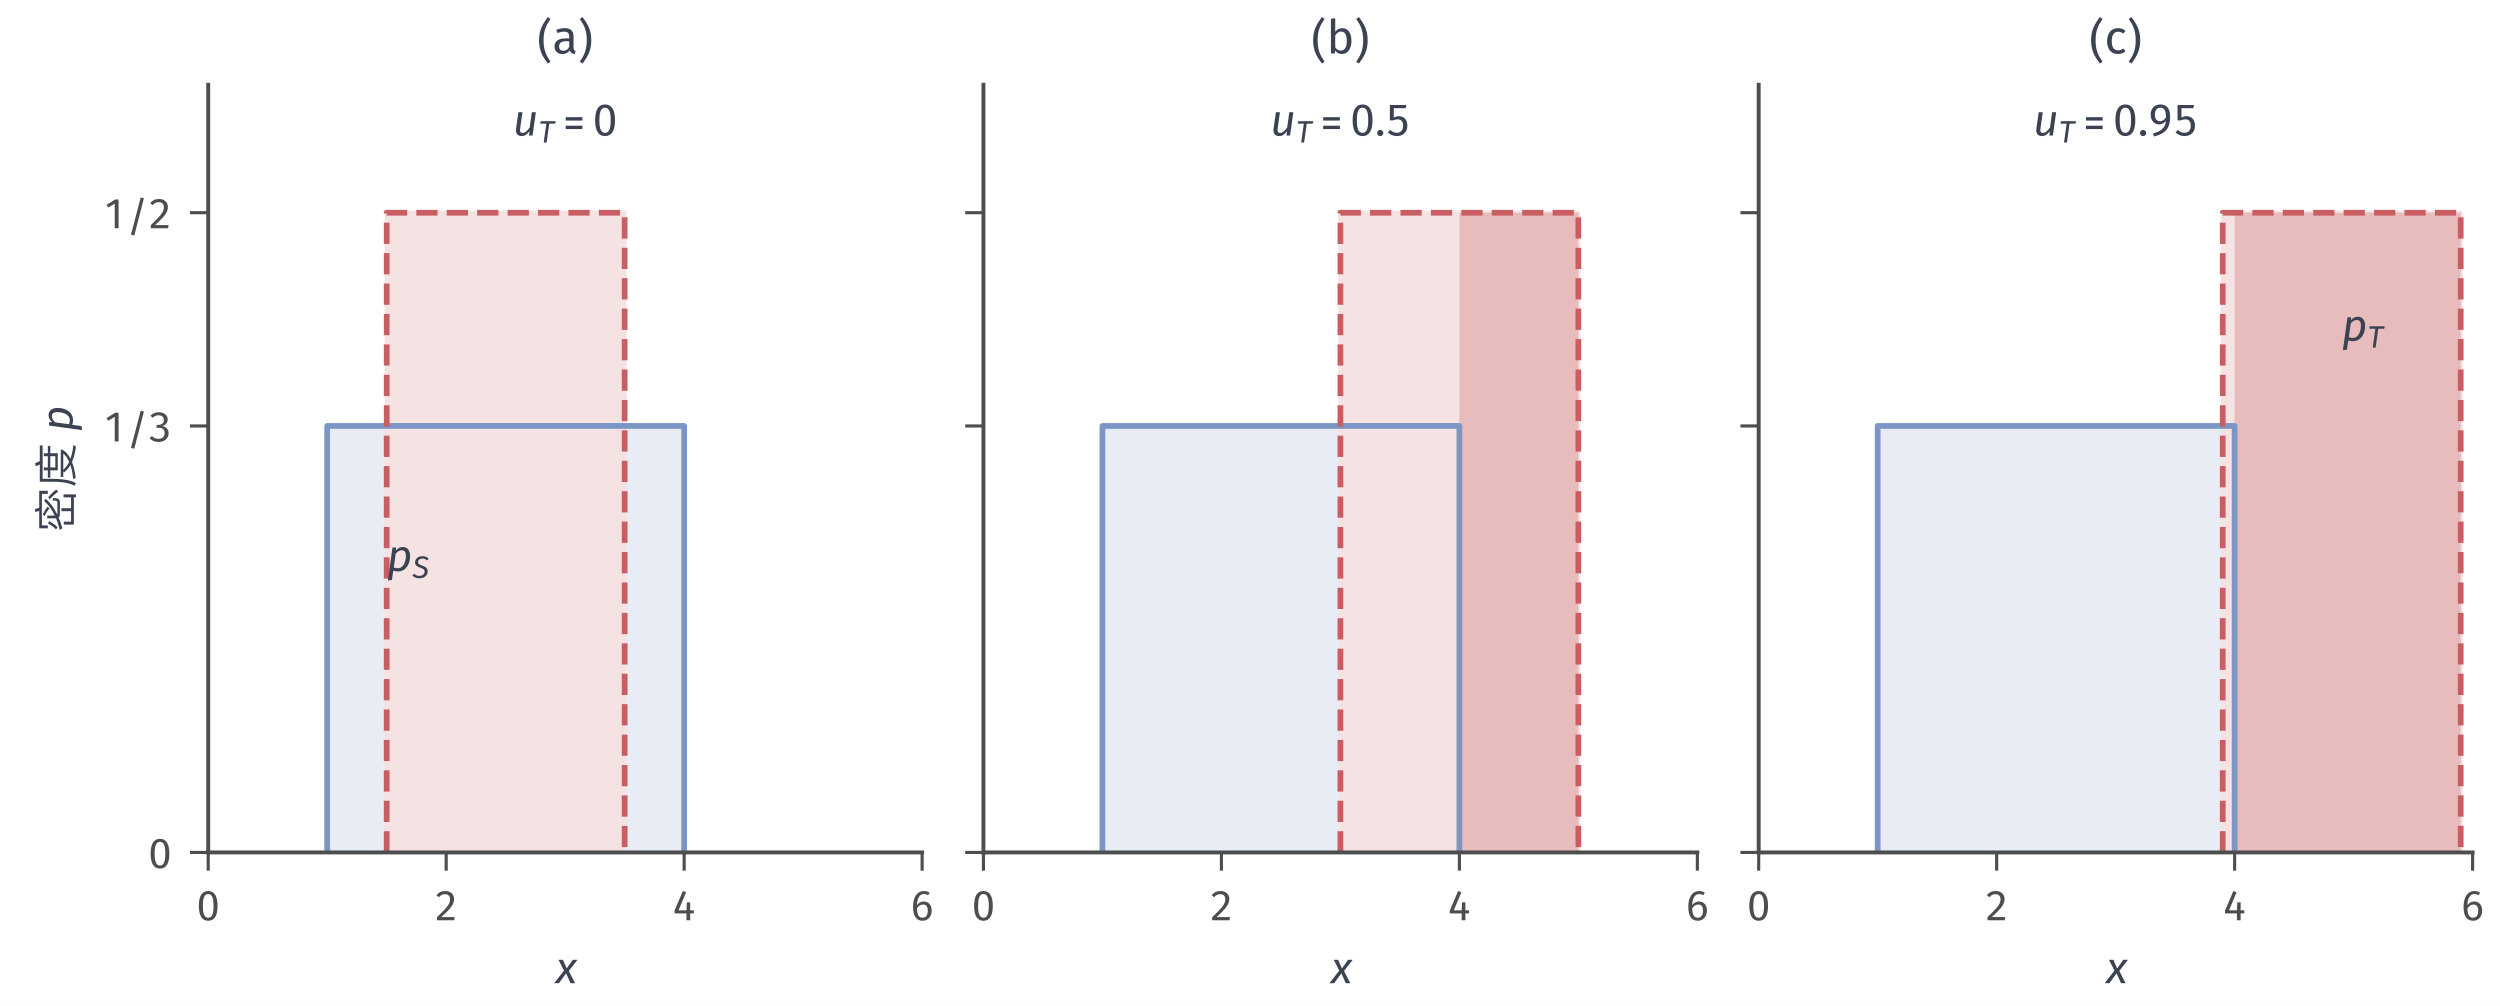
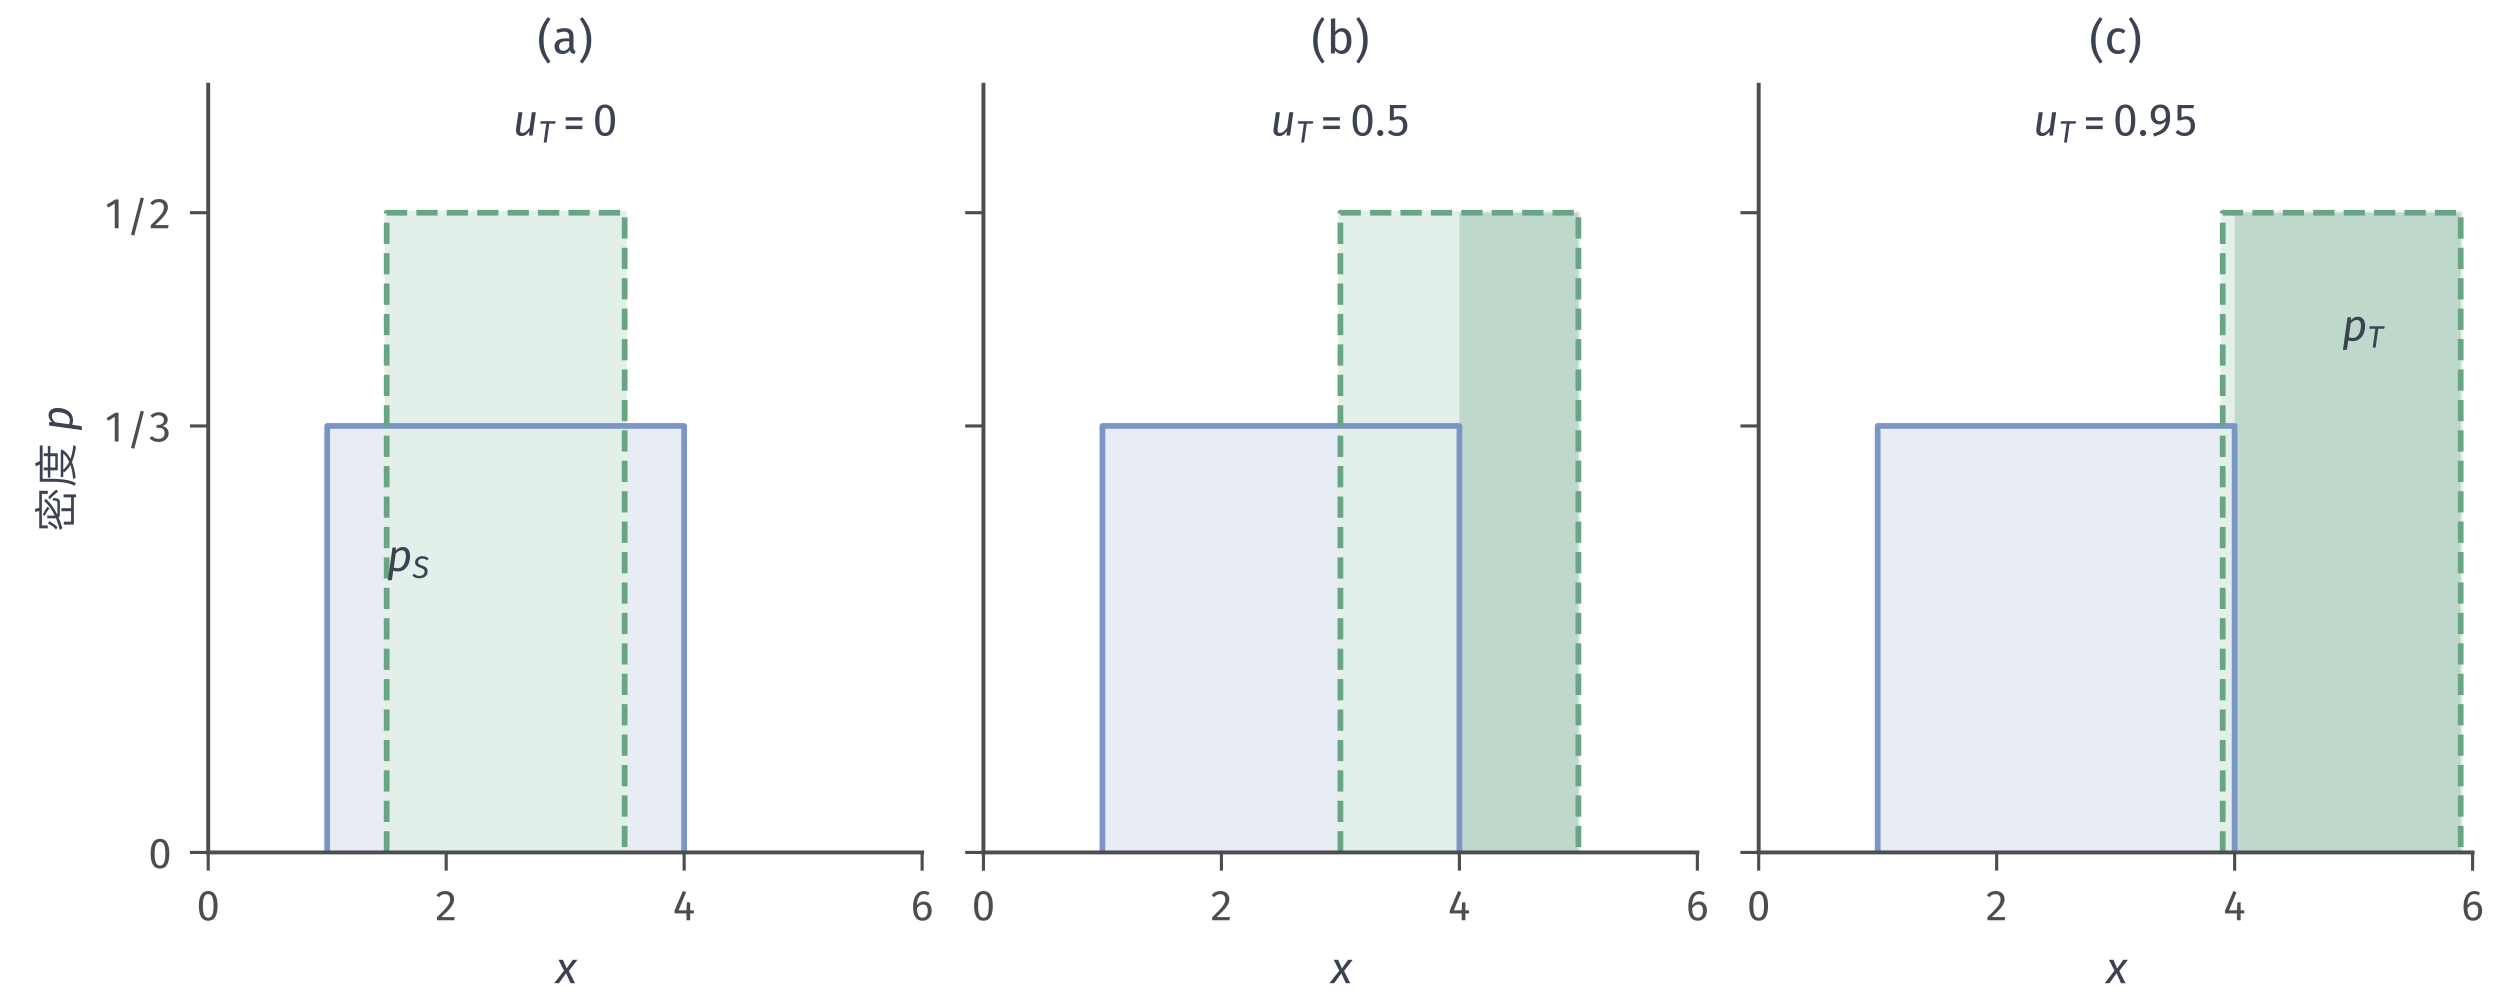
<svg xmlns="http://www.w3.org/2000/svg" xmlns:xlink="http://www.w3.org/1999/xlink" width="479.055pt" height="192.756pt" viewBox="0 0 479.055 192.756" version="1.1">
  <defs>
    <style type="text/css">*{stroke-linejoin: round; stroke-linecap: butt}</style>
  </defs>
  <g id="figure_1">
    <g id="patch_1">
      <path d="M 0 192.756  L 479.055 192.756  L 479.055 0  L 0 0  z " style="fill: #ffffff" />
    </g>
    <g id="axes_1">
      <g id="patch_2">
        <path d="M 39.898 163.343  L 176.7 163.343  L 176.7 16.245  L 39.898 16.245  z " style="fill: #ffffff" />
      </g>
      <g id="PolyCollection_1">
        <defs>
-           <path id="m5153e309e8" d="M 62.698 -29.413  L 62.698 -111.134  L 131.099 -111.134  L 131.099 -29.413  L 131.099 -29.413  L 62.698 -29.413  z " style="stroke: #e7ecf5; stroke-width: 0.8" />
+           <path id="m68410de3f1" d="M 62.698 -29.413  L 62.698 -111.134  L 131.099 -111.134  L 131.099 -29.413  L 131.099 -29.413  L 62.698 -29.413  z " style="stroke: #e7ecf5; stroke-width: 0.8" />
        </defs>
-         <g clip-path="url(#p1315b98381)">
-           <use xlink:href="#m5153e309e8" x="0" y="192.756" style="fill: #e7ecf5; stroke: #e7ecf5; stroke-width: 0.8" />
+         <g clip-path="url(#pe219d5fd2b)">
+           <use xlink:href="#m68410de3f1" x="0" y="192.756" style="fill: #e7ecf5; stroke: #e7ecf5; stroke-width: 0.8" />
        </g>
      </g>
      <g id="PolyCollection_2">
        <defs>
-           <path id="me46e43b9f1" d="M 74.098 -29.413  L 74.098 -151.994  L 119.699 -151.994  L 119.699 -29.413  L 119.699 -29.413  L 74.098 -29.413  z " style="stroke: #f5e2e3; stroke-width: 0.8" />
+           <path id="m25116994c7" d="M 74.098 -29.413  L 74.098 -151.994  L 119.699 -151.994  L 119.699 -29.413  L 119.699 -29.413  L 74.098 -29.413  z " style="stroke: #e3efe9; stroke-width: 0.8" />
        </defs>
-         <g clip-path="url(#p1315b98381)">
-           <use xlink:href="#me46e43b9f1" x="0" y="192.756" style="fill: #f5e2e3; stroke: #f5e2e3; stroke-width: 0.8" />
+         <g clip-path="url(#pe219d5fd2b)">
+           <use xlink:href="#m25116994c7" x="0" y="192.756" style="fill: #e3efe9; stroke: #e3efe9; stroke-width: 0.8" />
        </g>
      </g>
      <g id="matplotlib.axis_1">
        <g id="xtick_1">
          <g id="line2d_1">
            <defs>
-               <path id="m3fffda748e" d="M 0 0  L 0 3.5  " style="stroke: #4c4d4f; stroke-width: 0.6" />
+               <path id="m31837229ed" d="M 0 0  L 0 3.5  " style="stroke: #4c4d4f; stroke-width: 0.6" />
            </defs>
            <g>
-               <use xlink:href="#m3fffda748e" x="39.898" y="163.343" style="fill: #4c4d4f; stroke: #4c4d4f; stroke-width: 0.6" />
+               <use xlink:href="#m31837229ed" x="39.898" y="163.343" style="fill: #4c4d4f; stroke: #4c4d4f; stroke-width: 0.6" />
            </g>
          </g>
          <g id="text_1">
            <g style="fill: #4c4d4f" transform="translate(37.65789 176.3432) scale(0.08 -0.08)">
              <defs>
                <path id="FiraMath-Regular-30" d="M 1792 4019  C 2323 4019 2611 3533 2611 2208  C 2611 877 2323 390 1792 390  C 1254 390 973 877 973 2208  C 973 3533 1254 4019 1792 4019  z M 1792 4486  C 832 4486 358 3699 358 2208  C 358 717 832 -77 1792 -77  C 2752 -77 3226 717 3226 2208  C 3226 3693 2752 4486 1792 4486  z " transform="scale(0.015625)" />
              </defs>
              <use xlink:href="#FiraMath-Regular-30" />
            </g>
          </g>
        </g>
        <g id="xtick_2">
          <g id="line2d_2">
            <g>
-               <use xlink:href="#m3fffda748e" x="85.499" y="163.343" style="fill: #4c4d4f; stroke: #4c4d4f; stroke-width: 0.6" />
+               <use xlink:href="#m31837229ed" x="85.499" y="163.343" style="fill: #4c4d4f; stroke: #4c4d4f; stroke-width: 0.6" />
            </g>
          </g>
          <g id="text_2">
            <g style="fill: #4c4d4f" transform="translate(83.25856 176.3432) scale(0.08 -0.08)">
              <defs>
                <path id="FiraMath-Regular-32" d="M 1651 4486  C 1043 4486 634 4269 288 3840  L 685 3533  C 960 3859 1197 4000 1619 4000  C 2099 4000 2387 3706 2387 3226  C 2387 2528 2016 2042 378 467  L 378 0  L 3034 0  L 3104 493  L 1050 493  C 2490 1805 3002 2451 3002 3251  C 3002 3949 2502 4486 1651 4486  z " transform="scale(0.015625)" />
              </defs>
              <use xlink:href="#FiraMath-Regular-32" />
            </g>
          </g>
        </g>
        <g id="xtick_3">
          <g id="line2d_3">
            <g>
-               <use xlink:href="#m3fffda748e" x="131.099" y="163.343" style="fill: #4c4d4f; stroke: #4c4d4f; stroke-width: 0.6" />
+               <use xlink:href="#m31837229ed" x="131.099" y="163.343" style="fill: #4c4d4f; stroke: #4c4d4f; stroke-width: 0.6" />
            </g>
          </g>
          <g id="text_3">
            <g style="fill: #4c4d4f" transform="translate(128.8592 176.3432) scale(0.08 -0.08)">
              <defs>
                <path id="FiraMath-Regular-34" d="M 3270 1523  L 2714 1523  L 2714 2752  L 2202 2752  L 2150 1523  L 934 1523  L 2093 4282  L 1600 4486  L 314 1478  L 314 1056  L 2144 1056  L 2144 0  L 2714 0  L 2714 1056  L 3270 1056  L 3270 1523  z " transform="scale(0.015625)" />
              </defs>
              <use xlink:href="#FiraMath-Regular-34" />
            </g>
          </g>
        </g>
        <g id="xtick_4">
          <g id="line2d_4">
            <g>
-               <use xlink:href="#m3fffda748e" x="176.7" y="163.343" style="fill: #4c4d4f; stroke: #4c4d4f; stroke-width: 0.6" />
+               <use xlink:href="#m31837229ed" x="176.7" y="163.343" style="fill: #4c4d4f; stroke: #4c4d4f; stroke-width: 0.6" />
            </g>
          </g>
          <g id="text_4">
            <g style="fill: #4c4d4f" transform="translate(174.4599 176.3432) scale(0.08 -0.08)">
              <defs>
                <path id="FiraMath-Regular-36" d="M 1869 390  C 1280 390 1024 838 1005 1818  C 1222 2176 1542 2413 1926 2413  C 2355 2413 2656 2176 2656 1466  C 2656 806 2387 390 1869 390  z M 2029 2880  C 1626 2880 1280 2707 998 2310  C 1024 3354 1408 4019 2048 4019  C 2285 4019 2509 3955 2707 3834  L 2938 4224  C 2688 4390 2400 4486 2054 4486  C 1024 4486 403 3539 403 2074  C 403 781 806 -77 1869 -77  C 2637 -77 3258 518 3258 1485  C 3258 2426 2688 2880 2029 2880  z " transform="scale(0.015625)" />
              </defs>
              <use xlink:href="#FiraMath-Regular-36" />
            </g>
          </g>
        </g>
        <g id="text_5">
          <g style="fill: #3b4252" transform="translate(106.0464 188.4219) scale(0.085 -0.085)">
            <defs>
              <path id="FiraMath-Regular-1d465" d="M 3475 3373  L 2797 3373  L 1914 2125  L 1376 3373  L 730 3373  L 1530 1811  L 115 0  L 800 0  L 1830 1421  L 2470 0  L 3123 0  L 2221 1760  L 3475 3373  z " transform="scale(0.015625)" />
            </defs>
            <use xlink:href="#FiraMath-Regular-1d465" transform="translate(0 0.296875)" />
          </g>
        </g>
      </g>
      <g id="matplotlib.axis_2">
        <g id="ytick_1">
          <g id="line2d_5">
            <defs>
-               <path id="m7c18d7bb4f" d="M 0 0  L -3.5 0  " style="stroke: #4c4d4f; stroke-width: 0.6" />
+               <path id="mb3f22e54ac" d="M 0 0  L -3.5 0  " style="stroke: #4c4d4f; stroke-width: 0.6" />
            </defs>
            <g>
-               <use xlink:href="#m7c18d7bb4f" x="39.898" y="163.343" style="fill: #4c4d4f; stroke: #4c4d4f; stroke-width: 0.6" />
+               <use xlink:href="#mb3f22e54ac" x="39.898" y="163.343" style="fill: #4c4d4f; stroke: #4c4d4f; stroke-width: 0.6" />
            </g>
          </g>
          <g id="text_6">
            <g style="fill: #4c4d4f" transform="translate(28.41789 166.3432) scale(0.08 -0.08)">
              <use xlink:href="#FiraMath-Regular-30" />
            </g>
          </g>
        </g>
        <g id="ytick_2">
          <g id="line2d_6">
            <g>
-               <use xlink:href="#m7c18d7bb4f" x="39.898" y="81.622" style="fill: #4c4d4f; stroke: #4c4d4f; stroke-width: 0.6" />
+               <use xlink:href="#mb3f22e54ac" x="39.898" y="81.622" style="fill: #4c4d4f; stroke: #4c4d4f; stroke-width: 0.6" />
            </g>
          </g>
          <g id="text_7">
            <g style="fill: #4c4d4f" transform="translate(19.77789 84.6221) scale(0.08 -0.08)">
              <defs>
                <path id="FiraMath-Regular-31" d="M 1766 0  L 2355 0  L 2355 4410  L 1837 4410  L 512 3590  L 768 3174  L 1766 3782  L 1766 0  z " transform="scale(0.015625)" />
                <path id="FiraMath-Regular-2f" d="M 2157 4717  L 672 -992  L 1178 -1114  L 2656 4602  L 2157 4717  z " transform="scale(0.015625)" />
                <path id="FiraMath-Regular-33" d="M 1606 4486  C 1139 4486 704 4326 326 3968  L 646 3616  C 934 3885 1197 4019 1574 4019  C 2029 4019 2387 3763 2387 3296  C 2387 2784 1990 2547 1568 2547  L 1306 2547  L 1235 2093  L 1606 2093  C 2125 2093 2502 1888 2502 1274  C 2502 736 2144 403 1549 403  C 1190 403 832 544 563 832  L 192 518  C 531 109 1056 -77 1568 -77  C 2496 -77 3117 506 3117 1267  C 3117 1939 2624 2323 2099 2355  C 2592 2464 2976 2829 2976 3379  C 2976 3981 2451 4486 1606 4486  z " transform="scale(0.015625)" />
              </defs>
              <use xlink:href="#FiraMath-Regular-31" transform="translate(0 0.296875)" />
              <use xlink:href="#FiraMath-Regular-2f" transform="translate(55.99999 0.296875)" />
              <use xlink:href="#FiraMath-Regular-33" transform="translate(108 0.296875)" />
            </g>
          </g>
        </g>
        <g id="ytick_3">
          <g id="line2d_7">
            <g>
-               <use xlink:href="#m7c18d7bb4f" x="39.898" y="40.762" style="fill: #4c4d4f; stroke: #4c4d4f; stroke-width: 0.6" />
+               <use xlink:href="#mb3f22e54ac" x="39.898" y="40.762" style="fill: #4c4d4f; stroke: #4c4d4f; stroke-width: 0.6" />
            </g>
          </g>
          <g id="text_8">
            <g style="fill: #4c4d4f" transform="translate(19.77789 43.76156) scale(0.08 -0.08)">
              <use xlink:href="#FiraMath-Regular-31" transform="translate(0 0.296875)" />
              <use xlink:href="#FiraMath-Regular-2f" transform="translate(55.99999 0.296875)" />
              <use xlink:href="#FiraMath-Regular-32" transform="translate(108 0.296875)" />
            </g>
          </g>
        </g>
        <g id="text_9">
          <g style="fill: #3b4252" transform="translate(13.90789 101.9067) rotate(-90) scale(0.085 -0.085)">
            <defs>
              <path id="SourceHanSansSC-Normal-5bc6" d="M 1536 3373  L 1184 3526  C 1005 3142 691 2662 314 2374  L 659 2163  C 1037 2477 1325 2970 1536 3373  z M 2496 4288  L 2278 4038  C 2669 3846 3142 3546 3379 3315  L 3610 3597  C 3373 3821 2893 4109 2496 4288  z M 4992 3501  L 4678 3290  C 5094 2931 5562 2419 5766 2080  L 6099 2323  C 5888 2662 5402 3155 4992 3501  z M 4787 3891  L 4422 4077  C 3917 3462 3181 2950 2336 2554  L 2336 3642  L 1946 3642  L 1946 2387  L 1946 2374  C 1402 2150 832 1965 250 1824  C 333 1734 461 1555 512 1459  C 1024 1606 1542 1786 2042 1997  C 2150 1856 2374 1818 2778 1818  C 2912 1818 4019 1818 4166 1818  C 4710 1818 4838 2003 4896 2758  C 4787 2784 4627 2842 4531 2906  C 4506 2266 4454 2176 4141 2176  C 3898 2176 2970 2176 2790 2176  C 2650 2176 2547 2182 2483 2195  C 3392 2630 4205 3194 4787 3891  z M 1466 1254  L 1043 1254  L 1043 -198  L 4979 -198  L 4979 -493  L 5402 -493  L 5402 1293  L 4979 1293  L 4979 205  L 3405 205  L 3405 1600  L 2970 1600  L 2970 205  L 1466 205  L 1466 1254  z M 3264 5427  L 2854 5357  C 2918 5190 2982 4979 3021 4800  L 506 4800  L 506 3565  L 922 3565  L 922 4416  L 5478 4416  L 5478 3565  L 5914 3565  L 5914 4800  L 3462 4800  C 3424 4992 3347 5229 3264 5427  z " transform="scale(0.015625)" />
              <path id="SourceHanSansSC-Normal-5ea6" d="M 2880 4141  L 2470 4141  L 2470 3558  L 1414 3558  L 1414 3200  L 2470 3200  L 2470 2125  L 4928 2125  L 4928 3200  L 5984 3200  L 5984 3558  L 4928 3558  L 4928 4141  L 4506 4141  L 4506 3558  L 2880 3558  L 2880 4141  z M 4506 3200  L 4506 2477  L 2880 2477  L 2880 3200  L 4506 3200  z M 5171 1690  L 1510 1690  L 1510 1331  L 2381 1331  L 2157 1242  C 2426 864 2797 557 3232 301  C 2611 90 1907 -32 1203 -96  C 1274 -192 1350 -358 1376 -461  C 2182 -365 2982 -205 3680 77  C 4320 -211 5082 -397 5894 -499  C 5946 -384 6054 -218 6144 -128  C 5421 -58 4742 83 4154 294  C 4736 602 5216 1011 5517 1562  L 5248 1709  L 5171 1690  z M 4890 1331  C 4602 973 4186 698 3699 480  C 3226 704 2835 986 2566 1331  L 4890 1331  z M 3469 5395  L 3040 5293  C 3136 5120 3238 4902 3315 4717  L 826 4717  L 826 2970  C 826 2016 774 659 243 -301  C 358 -339 550 -435 634 -499  C 1171 506 1248 1958 1248 2970  L 1248 4307  L 6061 4307  L 6061 4717  L 3802 4717  C 3725 4922 3590 5184 3469 5395  z " transform="scale(0.015625)" />
              <path id="FiraMath-Regular-20" transform="scale(0.015625)" />
              <path id="FiraMath-Regular-1d45d" d="M 1619 390  C 1382 390 1235 416 1024 493  L 1299 2496  C 1542 2752 1818 2982 2182 2982  C 2522 2982 2771 2771 2771 2170  C 2771 1414 2458 390 1619 390  z M 173 -1382  L 755 -1306  L 947 32  C 1158 -38 1357 -77 1587 -77  C 2906 -77 3379 1178 3379 2125  C 3379 2976 2976 3450 2349 3450  C 2003 3450 1677 3334 1325 2950  L 1338 3373  L 838 3373  L 173 -1382  z " transform="scale(0.015625)" />
            </defs>
            <use xlink:href="#SourceHanSansSC-Normal-5bc6" transform="translate(0 0.203125)" />
            <use xlink:href="#SourceHanSansSC-Normal-5ea6" transform="translate(99.99998 0.203125)" />
            <use xlink:href="#FiraMath-Regular-20" transform="translate(200 0.203125)" />
            <use xlink:href="#FiraMath-Regular-1d45d" transform="translate(226.5 0.203125)" />
          </g>
        </g>
      </g>
      <g id="line2d_8">
-         <path d="M 62.698 163.343  L 62.698 81.622  L 131.099 81.622  L 131.099 163.343  " clip-path="url(#p1315b98381)" style="fill: none; stroke: #7b95c6; stroke-width: 1.1; stroke-linecap: square" />
+         <path d="M 62.698 163.343  L 62.698 81.622  L 131.099 81.622  L 131.099 163.343  " clip-path="url(#pe219d5fd2b)" style="fill: none; stroke: #7b95c6; stroke-width: 1.1; stroke-linecap: square" />
      </g>
      <g id="line2d_9">
-         <path d="M 74.098 163.343  L 74.098 40.762  L 119.699 40.762  L 119.699 163.343  " clip-path="url(#p1315b98381)" style="fill: none; stroke-dasharray: 4.07,1.76; stroke-dashoffset: 0; stroke: #c85e62; stroke-width: 1.1" />
+         <path d="M 74.098 163.343  L 74.098 40.762  L 119.699 40.762  L 119.699 163.343  " clip-path="url(#pe219d5fd2b)" style="fill: none; stroke-dasharray: 4.07,1.76; stroke-dashoffset: 0; stroke: #67a583; stroke-width: 1.1" />
      </g>
      <g id="patch_3">
        <path d="M 39.898 163.343  L 39.898 16.245  " style="fill: none; stroke: #4c4d4f; stroke-width: 0.75; stroke-linejoin: miter; stroke-linecap: square" />
      </g>
      <g id="patch_4">
        <path d="M 39.898 163.343  L 176.7 163.343  " style="fill: none; stroke: #4c4d4f; stroke-width: 0.75; stroke-linejoin: miter; stroke-linecap: square" />
      </g>
      <g id="text_10">
        <g style="fill: #3b4252" transform="translate(98.2689 26.05177) scale(0.085 -0.085)">
          <defs>
            <path id="FiraMath-Regular-1d462" d="M 1280 -77  C 1747 -77 2080 192 2394 621  L 2349 0  L 2848 0  L 3322 3373  L 2739 3373  L 2432 1178  C 2170 787 1830 384 1408 384  C 1114 384 992 544 1056 1005  L 1389 3373  L 806 3373  L 467 979  C 371 320 685 -77 1280 -77  z " transform="scale(0.015625)" />
            <path id="FiraMath-Regular-1d447" d="M 3597 4410  L 474 4410  L 397 3891  L 1638 3891  L 1094 0  L 1696 0  L 2240 3891  L 3456 3891  L 3597 4410  z " transform="scale(0.015625)" />
            <path id="FiraMath-Regular-3d" d="M 397 934  L 2803 934  L 2803 1421  L 397 1421  L 397 934  z M 397 2163  L 2803 2163  L 2803 2650  L 397 2650  L 397 2163  z " transform="scale(0.015625)" />
          </defs>
          <use xlink:href="#FiraMath-Regular-1d462" transform="translate(0 0.90625)" />
          <use xlink:href="#FiraMath-Regular-1d447" transform="translate(57.59999 -14.90469) scale(0.7)" />
          <use xlink:href="#FiraMath-Regular-3d" transform="translate(112.9651 0.90625)" />
          <use xlink:href="#FiraMath-Regular-30" transform="translate(179.9251 0.90625)" />
        </g>
      </g>
      <g id="text_11">
        <g style="fill: #3b4252" transform="translate(74.0984 109.4073) scale(0.085 -0.085)">
          <defs>
            <path id="FiraMath-Regular-1d446" d="M 2074 4486  C 1082 4486 557 3821 557 3238  C 557 2611 960 2336 1709 2074  C 2317 1862 2522 1690 2522 1306  C 2522 762 2086 422 1434 422  C 966 422 640 582 378 870  L -6 512  C 307 154 774 -77 1421 -77  C 2630 -77 3149 659 3149 1338  C 3149 2093 2611 2355 1997 2547  C 1350 2765 1171 2938 1171 3270  C 1171 3731 1574 3987 2074 3987  C 2426 3987 2714 3885 2995 3603  L 3373 3955  C 3046 4294 2650 4486 2074 4486  z " transform="scale(0.015625)" />
          </defs>
          <use xlink:href="#FiraMath-Regular-1d45d" transform="translate(0 0.09375)" />
          <use xlink:href="#FiraMath-Regular-1d446" transform="translate(57.89999 -15.71719) scale(0.7)" />
        </g>
      </g>
      <g id="text_12">
        <g style="fill: #3b4252" transform="translate(102.9341 10.24524) scale(0.09 -0.09)">
          <defs>
            <path id="FiraMath-Regular-28" d="M 1446 4960  C 819 4070 256 3309 256 1792  C 256 275 819 -486 1446 -1376  L 1818 -1120  C 1242 -269 870 422 870 1792  C 870 3168 1242 3853 1818 4704  L 1446 4960  z " transform="scale(0.015625)" />
            <path id="FiraMath-Regular-61" d="M 1498 365  C 1114 365 915 576 915 973  C 915 1434 1229 1664 1850 1664  L 2291 1664  L 2291 890  C 2099 538 1843 365 1498 365  z M 2880 787  L 2880 2330  C 2880 3034 2509 3450 1696 3450  C 1318 3450 947 3373 531 3219  L 678 2790  C 1024 2906 1338 2970 1587 2970  C 2054 2970 2291 2790 2291 2304  L 2291 2054  L 1773 2054  C 832 2054 288 1664 288 941  C 288 339 691 -77 1363 -77  C 1773 -77 2131 77 2368 429  C 2470 96 2688 -38 3027 -77  L 3162 333  C 2989 397 2880 493 2880 787  z " transform="scale(0.015625)" />
            <path id="FiraMath-Regular-29" d="M 627 4960  L 256 4704  C 832 3853 1203 3168 1203 1792  C 1203 422 832 -269 256 -1120  L 627 -1376  C 1254 -486 1818 275 1818 1792  C 1818 3309 1254 4070 627 4960  z " transform="scale(0.015625)" />
          </defs>
          <use xlink:href="#FiraMath-Regular-28" />
          <use xlink:href="#FiraMath-Regular-61" x="32.4" />
          <use xlink:href="#FiraMath-Regular-29" x="86.8" />
        </g>
      </g>
    </g>
    <g id="axes_2">
      <g id="patch_5">
        <path d="M 188.45 163.343  L 325.252 163.343  L 325.252 16.245  L 188.45 16.245  z " style="fill: #ffffff" />
      </g>
      <g id="PolyCollection_3">
        <defs>
-           <path id="me75f6531ad" d="M 211.251 -29.413  L 211.251 -111.134  L 279.652 -111.134  L 279.652 -29.413  L 279.652 -29.413  L 211.251 -29.413  z " style="stroke: #e7ecf5; stroke-width: 0.8" />
+           <path id="m950ac917c1" d="M 211.251 -29.413  L 211.251 -111.134  L 279.652 -111.134  L 279.652 -29.413  L 279.652 -29.413  L 211.251 -29.413  z " style="stroke: #e7ecf5; stroke-width: 0.8" />
        </defs>
-         <g clip-path="url(#pa6fdc11111)">
-           <use xlink:href="#me75f6531ad" x="0" y="192.756" style="fill: #e7ecf5; stroke: #e7ecf5; stroke-width: 0.8" />
+         <g clip-path="url(#p8658cbe032)">
+           <use xlink:href="#m950ac917c1" x="0" y="192.756" style="fill: #e7ecf5; stroke: #e7ecf5; stroke-width: 0.8" />
        </g>
      </g>
      <g id="PolyCollection_4">
        <defs>
-           <path id="mc722f5027c" d="M 256.851 -29.413  L 256.851 -151.994  L 302.452 -151.994  L 302.452 -29.413  L 302.452 -29.413  L 256.851 -29.413  z " style="stroke: #f5e2e3; stroke-width: 0.8" />
+           <path id="m47a2de3339" d="M 256.851 -29.413  L 256.851 -151.994  L 302.452 -151.994  L 302.452 -29.413  L 302.452 -29.413  L 256.851 -29.413  z " style="stroke: #e3efe9; stroke-width: 0.8" />
        </defs>
-         <g clip-path="url(#pa6fdc11111)">
-           <use xlink:href="#mc722f5027c" x="0" y="192.756" style="fill: #f5e2e3; stroke: #f5e2e3; stroke-width: 0.8" />
+         <g clip-path="url(#p8658cbe032)">
+           <use xlink:href="#m47a2de3339" x="0" y="192.756" style="fill: #e3efe9; stroke: #e3efe9; stroke-width: 0.8" />
        </g>
      </g>
      <g id="patch_6">
-         <path d="M 279.652 163.343  L 302.452 163.343  L 302.452 40.762  L 279.652 40.762  z " clip-path="url(#pa6fdc11111)" style="fill: #c85e62; opacity: 0.3" />
+         <path d="M 279.652 163.343  L 302.452 163.343  L 302.452 40.762  L 279.652 40.762  z " clip-path="url(#p8658cbe032)" style="fill: #67a583; opacity: 0.3" />
      </g>
      <g id="matplotlib.axis_3">
        <g id="xtick_5">
          <g id="line2d_10">
            <g>
-               <use xlink:href="#m3fffda748e" x="188.45" y="163.343" style="fill: #4c4d4f; stroke: #4c4d4f; stroke-width: 0.6" />
+               <use xlink:href="#m31837229ed" x="188.45" y="163.343" style="fill: #4c4d4f; stroke: #4c4d4f; stroke-width: 0.6" />
            </g>
          </g>
          <g id="text_13">
            <g style="fill: #4c4d4f" transform="translate(186.2104 176.3432) scale(0.08 -0.08)">
              <use xlink:href="#FiraMath-Regular-30" />
            </g>
          </g>
        </g>
        <g id="xtick_6">
          <g id="line2d_11">
            <g>
-               <use xlink:href="#m3fffda748e" x="234.051" y="163.343" style="fill: #4c4d4f; stroke: #4c4d4f; stroke-width: 0.6" />
+               <use xlink:href="#m31837229ed" x="234.051" y="163.343" style="fill: #4c4d4f; stroke: #4c4d4f; stroke-width: 0.6" />
            </g>
          </g>
          <g id="text_14">
            <g style="fill: #4c4d4f" transform="translate(231.8111 176.3432) scale(0.08 -0.08)">
              <use xlink:href="#FiraMath-Regular-32" />
            </g>
          </g>
        </g>
        <g id="xtick_7">
          <g id="line2d_12">
            <g>
-               <use xlink:href="#m3fffda748e" x="279.652" y="163.343" style="fill: #4c4d4f; stroke: #4c4d4f; stroke-width: 0.6" />
+               <use xlink:href="#m31837229ed" x="279.652" y="163.343" style="fill: #4c4d4f; stroke: #4c4d4f; stroke-width: 0.6" />
            </g>
          </g>
          <g id="text_15">
            <g style="fill: #4c4d4f" transform="translate(277.4117 176.3432) scale(0.08 -0.08)">
              <use xlink:href="#FiraMath-Regular-34" />
            </g>
          </g>
        </g>
        <g id="xtick_8">
          <g id="line2d_13">
            <g>
-               <use xlink:href="#m3fffda748e" x="325.252" y="163.343" style="fill: #4c4d4f; stroke: #4c4d4f; stroke-width: 0.6" />
+               <use xlink:href="#m31837229ed" x="325.252" y="163.343" style="fill: #4c4d4f; stroke: #4c4d4f; stroke-width: 0.6" />
            </g>
          </g>
          <g id="text_16">
            <g style="fill: #4c4d4f" transform="translate(323.0124 176.3432) scale(0.08 -0.08)">
              <use xlink:href="#FiraMath-Regular-36" />
            </g>
          </g>
        </g>
        <g id="text_17">
          <g style="fill: #3b4252" transform="translate(254.5989 188.4219) scale(0.085 -0.085)">
            <use xlink:href="#FiraMath-Regular-1d465" transform="translate(0 0.296875)" />
          </g>
        </g>
      </g>
      <g id="matplotlib.axis_4">
        <g id="ytick_4">
          <g id="line2d_14">
            <g>
-               <use xlink:href="#m7c18d7bb4f" x="188.45" y="163.343" style="fill: #4c4d4f; stroke: #4c4d4f; stroke-width: 0.6" />
+               <use xlink:href="#mb3f22e54ac" x="188.45" y="163.343" style="fill: #4c4d4f; stroke: #4c4d4f; stroke-width: 0.6" />
            </g>
          </g>
        </g>
        <g id="ytick_5">
          <g id="line2d_15">
            <g>
-               <use xlink:href="#m7c18d7bb4f" x="188.45" y="81.622" style="fill: #4c4d4f; stroke: #4c4d4f; stroke-width: 0.6" />
+               <use xlink:href="#mb3f22e54ac" x="188.45" y="81.622" style="fill: #4c4d4f; stroke: #4c4d4f; stroke-width: 0.6" />
            </g>
          </g>
        </g>
        <g id="ytick_6">
          <g id="line2d_16">
            <g>
-               <use xlink:href="#m7c18d7bb4f" x="188.45" y="40.762" style="fill: #4c4d4f; stroke: #4c4d4f; stroke-width: 0.6" />
+               <use xlink:href="#mb3f22e54ac" x="188.45" y="40.762" style="fill: #4c4d4f; stroke: #4c4d4f; stroke-width: 0.6" />
            </g>
          </g>
        </g>
      </g>
      <g id="line2d_17">
-         <path d="M 211.251 163.343  L 211.251 81.622  L 279.652 81.622  L 279.652 163.343  " clip-path="url(#pa6fdc11111)" style="fill: none; stroke: #7b95c6; stroke-width: 1.1; stroke-linecap: square" />
+         <path d="M 211.251 163.343  L 211.251 81.622  L 279.652 81.622  L 279.652 163.343  " clip-path="url(#p8658cbe032)" style="fill: none; stroke: #7b95c6; stroke-width: 1.1; stroke-linecap: square" />
      </g>
      <g id="line2d_18">
-         <path d="M 256.851 163.343  L 256.851 40.762  L 302.452 40.762  L 302.452 163.343  " clip-path="url(#pa6fdc11111)" style="fill: none; stroke-dasharray: 4.07,1.76; stroke-dashoffset: 0; stroke: #c85e62; stroke-width: 1.1" />
+         <path d="M 256.851 163.343  L 256.851 40.762  L 302.452 40.762  L 302.452 163.343  " clip-path="url(#p8658cbe032)" style="fill: none; stroke-dasharray: 4.07,1.76; stroke-dashoffset: 0; stroke: #67a583; stroke-width: 1.1" />
      </g>
      <g id="patch_7">
        <path d="M 188.45 163.343  L 188.45 16.245  " style="fill: none; stroke: #4c4d4f; stroke-width: 0.75; stroke-linejoin: miter; stroke-linecap: square" />
      </g>
      <g id="patch_8">
        <path d="M 188.45 163.343  L 325.252 163.343  " style="fill: none; stroke: #4c4d4f; stroke-width: 0.75; stroke-linejoin: miter; stroke-linecap: square" />
      </g>
      <g id="text_18">
        <g style="fill: #3b4252" transform="translate(243.4214 26.05177) scale(0.085 -0.085)">
          <defs>
            <path id="FiraMath-Regular-2e" d="M 762 813  C 512 813 320 614 320 371  C 320 122 512 -77 762 -77  C 1018 -77 1210 122 1210 371  C 1210 614 1018 813 762 813  z " transform="scale(0.015625)" />
            <path id="FiraMath-Regular-35" d="M 2989 4410  L 614 4410  L 614 2189  L 1075 2189  C 1325 2285 1498 2336 1747 2336  C 2182 2336 2522 2106 2522 1414  C 2522 755 2182 403 1613 403  C 1242 403 941 538 678 813  L 320 467  C 659 128 1075 -77 1619 -77  C 2541 -77 3136 518 3136 1402  C 3136 2285 2643 2790 1926 2790  C 1670 2790 1440 2746 1178 2605  L 1178 3949  L 2906 3949  L 2989 4410  z " transform="scale(0.015625)" />
          </defs>
          <use xlink:href="#FiraMath-Regular-1d462" transform="translate(0 0.90625)" />
          <use xlink:href="#FiraMath-Regular-1d447" transform="translate(57.59999 -14.90469) scale(0.7)" />
          <use xlink:href="#FiraMath-Regular-3d" transform="translate(112.9651 0.90625)" />
          <use xlink:href="#FiraMath-Regular-30" transform="translate(179.9251 0.90625)" />
          <use xlink:href="#FiraMath-Regular-2e" transform="translate(235.9251 0.90625)" />
          <use xlink:href="#FiraMath-Regular-35" transform="translate(259.9251 0.90625)" />
        </g>
      </g>
      <g id="text_19">
        <g style="fill: #3b4252" transform="translate(251.2615 10.24524) scale(0.09 -0.09)">
          <defs>
            <path id="FiraMath-Regular-62" d="M 1939 390  C 1638 390 1370 576 1197 845  L 1197 2458  C 1370 2726 1613 2982 1984 2982  C 2458 2982 2771 2650 2771 1690  C 2771 768 2432 390 1939 390  z M 2150 3450  C 1741 3450 1427 3264 1197 2950  L 1197 4800  L 608 4730  L 608 0  L 1126 0  L 1184 371  C 1414 90 1709 -77 2080 -77  C 2899 -77 3405 634 3405 1690  C 3405 2816 2912 3450 2150 3450  z " transform="scale(0.015625)" />
          </defs>
          <use xlink:href="#FiraMath-Regular-28" />
          <use xlink:href="#FiraMath-Regular-62" x="32.4" />
          <use xlink:href="#FiraMath-Regular-29" x="91.8" />
        </g>
      </g>
    </g>
    <g id="axes_3">
      <g id="patch_9">
        <path d="M 337.003 163.343  L 473.805 163.343  L 473.805 16.245  L 337.003 16.245  z " style="fill: #ffffff" />
      </g>
      <g id="PolyCollection_5">
        <defs>
-           <path id="m388dc75c7c" d="M 359.803 -29.413  L 359.803 -111.134  L 428.204 -111.134  L 428.204 -29.413  L 428.204 -29.413  L 359.803 -29.413  z " style="stroke: #e7ecf5; stroke-width: 0.8" />
+           <path id="m678e9df016" d="M 359.803 -29.413  L 359.803 -111.134  L 428.204 -111.134  L 428.204 -29.413  L 428.204 -29.413  L 359.803 -29.413  z " style="stroke: #e7ecf5; stroke-width: 0.8" />
        </defs>
-         <g clip-path="url(#p6bdde7b081)">
-           <use xlink:href="#m388dc75c7c" x="0" y="192.756" style="fill: #e7ecf5; stroke: #e7ecf5; stroke-width: 0.8" />
+         <g clip-path="url(#p55905dcb3e)">
+           <use xlink:href="#m678e9df016" x="0" y="192.756" style="fill: #e7ecf5; stroke: #e7ecf5; stroke-width: 0.8" />
        </g>
      </g>
      <g id="PolyCollection_6">
        <defs>
-           <path id="mdad4044113" d="M 425.924 -29.413  L 425.924 -151.994  L 471.525 -151.994  L 471.525 -29.413  L 471.525 -29.413  L 425.924 -29.413  z " style="stroke: #f5e2e3; stroke-width: 0.8" />
+           <path id="mcc1e466a9f" d="M 425.924 -29.413  L 425.924 -151.994  L 471.525 -151.994  L 471.525 -29.413  L 471.525 -29.413  L 425.924 -29.413  z " style="stroke: #e3efe9; stroke-width: 0.8" />
        </defs>
-         <g clip-path="url(#p6bdde7b081)">
-           <use xlink:href="#mdad4044113" x="0" y="192.756" style="fill: #f5e2e3; stroke: #f5e2e3; stroke-width: 0.8" />
+         <g clip-path="url(#p55905dcb3e)">
+           <use xlink:href="#mcc1e466a9f" x="0" y="192.756" style="fill: #e3efe9; stroke: #e3efe9; stroke-width: 0.8" />
        </g>
      </g>
      <g id="patch_10">
-         <path d="M 428.204 163.343  L 471.525 163.343  L 471.525 40.762  L 428.204 40.762  z " clip-path="url(#p6bdde7b081)" style="fill: #c85e62; opacity: 0.3" />
+         <path d="M 428.204 163.343  L 471.525 163.343  L 471.525 40.762  L 428.204 40.762  z " clip-path="url(#p55905dcb3e)" style="fill: #67a583; opacity: 0.3" />
      </g>
      <g id="matplotlib.axis_5">
        <g id="xtick_9">
          <g id="line2d_19">
            <g>
-               <use xlink:href="#m3fffda748e" x="337.003" y="163.343" style="fill: #4c4d4f; stroke: #4c4d4f; stroke-width: 0.6" />
+               <use xlink:href="#m31837229ed" x="337.003" y="163.343" style="fill: #4c4d4f; stroke: #4c4d4f; stroke-width: 0.6" />
            </g>
          </g>
          <g id="text_20">
            <g style="fill: #4c4d4f" transform="translate(334.7629 176.3432) scale(0.08 -0.08)">
              <use xlink:href="#FiraMath-Regular-30" />
            </g>
          </g>
        </g>
        <g id="xtick_10">
          <g id="line2d_20">
            <g>
-               <use xlink:href="#m3fffda748e" x="382.604" y="163.343" style="fill: #4c4d4f; stroke: #4c4d4f; stroke-width: 0.6" />
+               <use xlink:href="#m31837229ed" x="382.604" y="163.343" style="fill: #4c4d4f; stroke: #4c4d4f; stroke-width: 0.6" />
            </g>
          </g>
          <g id="text_21">
            <g style="fill: #4c4d4f" transform="translate(380.3635 176.3432) scale(0.08 -0.08)">
              <use xlink:href="#FiraMath-Regular-32" />
            </g>
          </g>
        </g>
        <g id="xtick_11">
          <g id="line2d_21">
            <g>
-               <use xlink:href="#m3fffda748e" x="428.204" y="163.343" style="fill: #4c4d4f; stroke: #4c4d4f; stroke-width: 0.6" />
+               <use xlink:href="#m31837229ed" x="428.204" y="163.343" style="fill: #4c4d4f; stroke: #4c4d4f; stroke-width: 0.6" />
            </g>
          </g>
          <g id="text_22">
            <g style="fill: #4c4d4f" transform="translate(425.9642 176.3432) scale(0.08 -0.08)">
              <use xlink:href="#FiraMath-Regular-34" />
            </g>
          </g>
        </g>
        <g id="xtick_12">
          <g id="line2d_22">
            <g>
-               <use xlink:href="#m3fffda748e" x="473.805" y="163.343" style="fill: #4c4d4f; stroke: #4c4d4f; stroke-width: 0.6" />
+               <use xlink:href="#m31837229ed" x="473.805" y="163.343" style="fill: #4c4d4f; stroke: #4c4d4f; stroke-width: 0.6" />
            </g>
          </g>
          <g id="text_23">
            <g style="fill: #4c4d4f" transform="translate(471.5649 176.3432) scale(0.08 -0.08)">
              <use xlink:href="#FiraMath-Regular-36" />
            </g>
          </g>
        </g>
        <g id="text_24">
          <g style="fill: #3b4252" transform="translate(403.1514 188.4219) scale(0.085 -0.085)">
            <use xlink:href="#FiraMath-Regular-1d465" transform="translate(0 0.296875)" />
          </g>
        </g>
      </g>
      <g id="matplotlib.axis_6">
        <g id="ytick_7">
          <g id="line2d_23">
            <g>
-               <use xlink:href="#m7c18d7bb4f" x="337.003" y="163.343" style="fill: #4c4d4f; stroke: #4c4d4f; stroke-width: 0.6" />
+               <use xlink:href="#mb3f22e54ac" x="337.003" y="163.343" style="fill: #4c4d4f; stroke: #4c4d4f; stroke-width: 0.6" />
            </g>
          </g>
        </g>
        <g id="ytick_8">
          <g id="line2d_24">
            <g>
-               <use xlink:href="#m7c18d7bb4f" x="337.003" y="81.622" style="fill: #4c4d4f; stroke: #4c4d4f; stroke-width: 0.6" />
+               <use xlink:href="#mb3f22e54ac" x="337.003" y="81.622" style="fill: #4c4d4f; stroke: #4c4d4f; stroke-width: 0.6" />
            </g>
          </g>
        </g>
        <g id="ytick_9">
          <g id="line2d_25">
            <g>
-               <use xlink:href="#m7c18d7bb4f" x="337.003" y="40.762" style="fill: #4c4d4f; stroke: #4c4d4f; stroke-width: 0.6" />
+               <use xlink:href="#mb3f22e54ac" x="337.003" y="40.762" style="fill: #4c4d4f; stroke: #4c4d4f; stroke-width: 0.6" />
            </g>
          </g>
        </g>
      </g>
      <g id="line2d_26">
-         <path d="M 359.803 163.343  L 359.803 81.622  L 428.204 81.622  L 428.204 163.343  " clip-path="url(#p6bdde7b081)" style="fill: none; stroke: #7b95c6; stroke-width: 1.1; stroke-linecap: square" />
+         <path d="M 359.803 163.343  L 359.803 81.622  L 428.204 81.622  L 428.204 163.343  " clip-path="url(#p55905dcb3e)" style="fill: none; stroke: #7b95c6; stroke-width: 1.1; stroke-linecap: square" />
      </g>
      <g id="line2d_27">
-         <path d="M 425.924 163.343  L 425.924 40.762  L 471.525 40.762  L 471.525 163.343  " clip-path="url(#p6bdde7b081)" style="fill: none; stroke-dasharray: 4.07,1.76; stroke-dashoffset: 0; stroke: #c85e62; stroke-width: 1.1" />
+         <path d="M 425.924 163.343  L 425.924 40.762  L 471.525 40.762  L 471.525 163.343  " clip-path="url(#p55905dcb3e)" style="fill: none; stroke-dasharray: 4.07,1.76; stroke-dashoffset: 0; stroke: #67a583; stroke-width: 1.1" />
      </g>
      <g id="patch_11">
        <path d="M 337.003 163.343  L 337.003 16.245  " style="fill: none; stroke: #4c4d4f; stroke-width: 0.75; stroke-linejoin: miter; stroke-linecap: square" />
      </g>
      <g id="patch_12">
        <path d="M 337.003 163.343  L 473.805 163.343  " style="fill: none; stroke: #4c4d4f; stroke-width: 0.75; stroke-linejoin: miter; stroke-linecap: square" />
      </g>
      <g id="text_25">
        <g style="fill: #3b4252" transform="translate(389.5939 26.05177) scale(0.085 -0.085)">
          <defs>
            <path id="FiraMath-Regular-39" d="M 1658 2067  C 1229 2067 934 2349 934 3008  C 934 3674 1222 4019 1722 4019  C 2272 4019 2541 3654 2522 2611  C 2310 2285 2029 2067 1658 2067  z M 1722 4486  C 966 4486 326 3968 326 3021  C 326 2144 858 1606 1536 1606  C 1984 1606 2323 1843 2509 2118  C 2470 1101 1773 608 672 301  L 806 -141  C 2413 314 3130 909 3130 2771  C 3130 3821 2662 4486 1722 4486  z " transform="scale(0.015625)" />
          </defs>
          <use xlink:href="#FiraMath-Regular-1d462" transform="translate(0 0.90625)" />
          <use xlink:href="#FiraMath-Regular-1d447" transform="translate(57.59999 -14.90469) scale(0.7)" />
          <use xlink:href="#FiraMath-Regular-3d" transform="translate(112.9651 0.90625)" />
          <use xlink:href="#FiraMath-Regular-30" transform="translate(179.9251 0.90625)" />
          <use xlink:href="#FiraMath-Regular-2e" transform="translate(235.9251 0.90625)" />
          <use xlink:href="#FiraMath-Regular-39" transform="translate(259.9251 0.90625)" />
          <use xlink:href="#FiraMath-Regular-35" transform="translate(315.9251 0.90625)" />
        </g>
      </g>
      <g id="text_26">
        <g style="fill: #3b4252" transform="translate(448.7245 65.27788) scale(0.085 -0.085)">
          <use xlink:href="#FiraMath-Regular-1d45d" transform="translate(0 0.09375)" />
          <use xlink:href="#FiraMath-Regular-1d447" transform="translate(57.89999 -15.71719) scale(0.7)" />
        </g>
      </g>
      <g id="text_27">
        <g style="fill: #3b4252" transform="translate(400.3365 10.24524) scale(0.09 -0.09)">
          <defs>
            <path id="FiraMath-Regular-63" d="M 1837 3450  C 922 3450 365 2733 365 1658  C 365 570 928 -77 1837 -77  C 2227 -77 2566 51 2867 294  L 2598 678  C 2342 512 2144 422 1862 422  C 1331 422 998 787 998 1670  C 998 2547 1331 2963 1862 2963  C 2144 2963 2355 2880 2586 2714  L 2867 3085  C 2554 3347 2234 3450 1837 3450  z " transform="scale(0.015625)" />
          </defs>
          <use xlink:href="#FiraMath-Regular-28" />
          <use xlink:href="#FiraMath-Regular-63" x="32.4" />
          <use xlink:href="#FiraMath-Regular-29" x="80.2" />
        </g>
      </g>
    </g>
  </g>
  <defs>
-     <clipPath id="p1315b98381">
+     <clipPath id="pe219d5fd2b">
      <rect x="39.898" y="16.245" width="136.802" height="147.098" />
    </clipPath>
-     <clipPath id="pa6fdc11111">
+     <clipPath id="p8658cbe032">
      <rect x="188.45" y="16.245" width="136.802" height="147.098" />
    </clipPath>
-     <clipPath id="p6bdde7b081">
+     <clipPath id="p55905dcb3e">
      <rect x="337.003" y="16.245" width="136.802" height="147.098" />
    </clipPath>
  </defs>
</svg>
